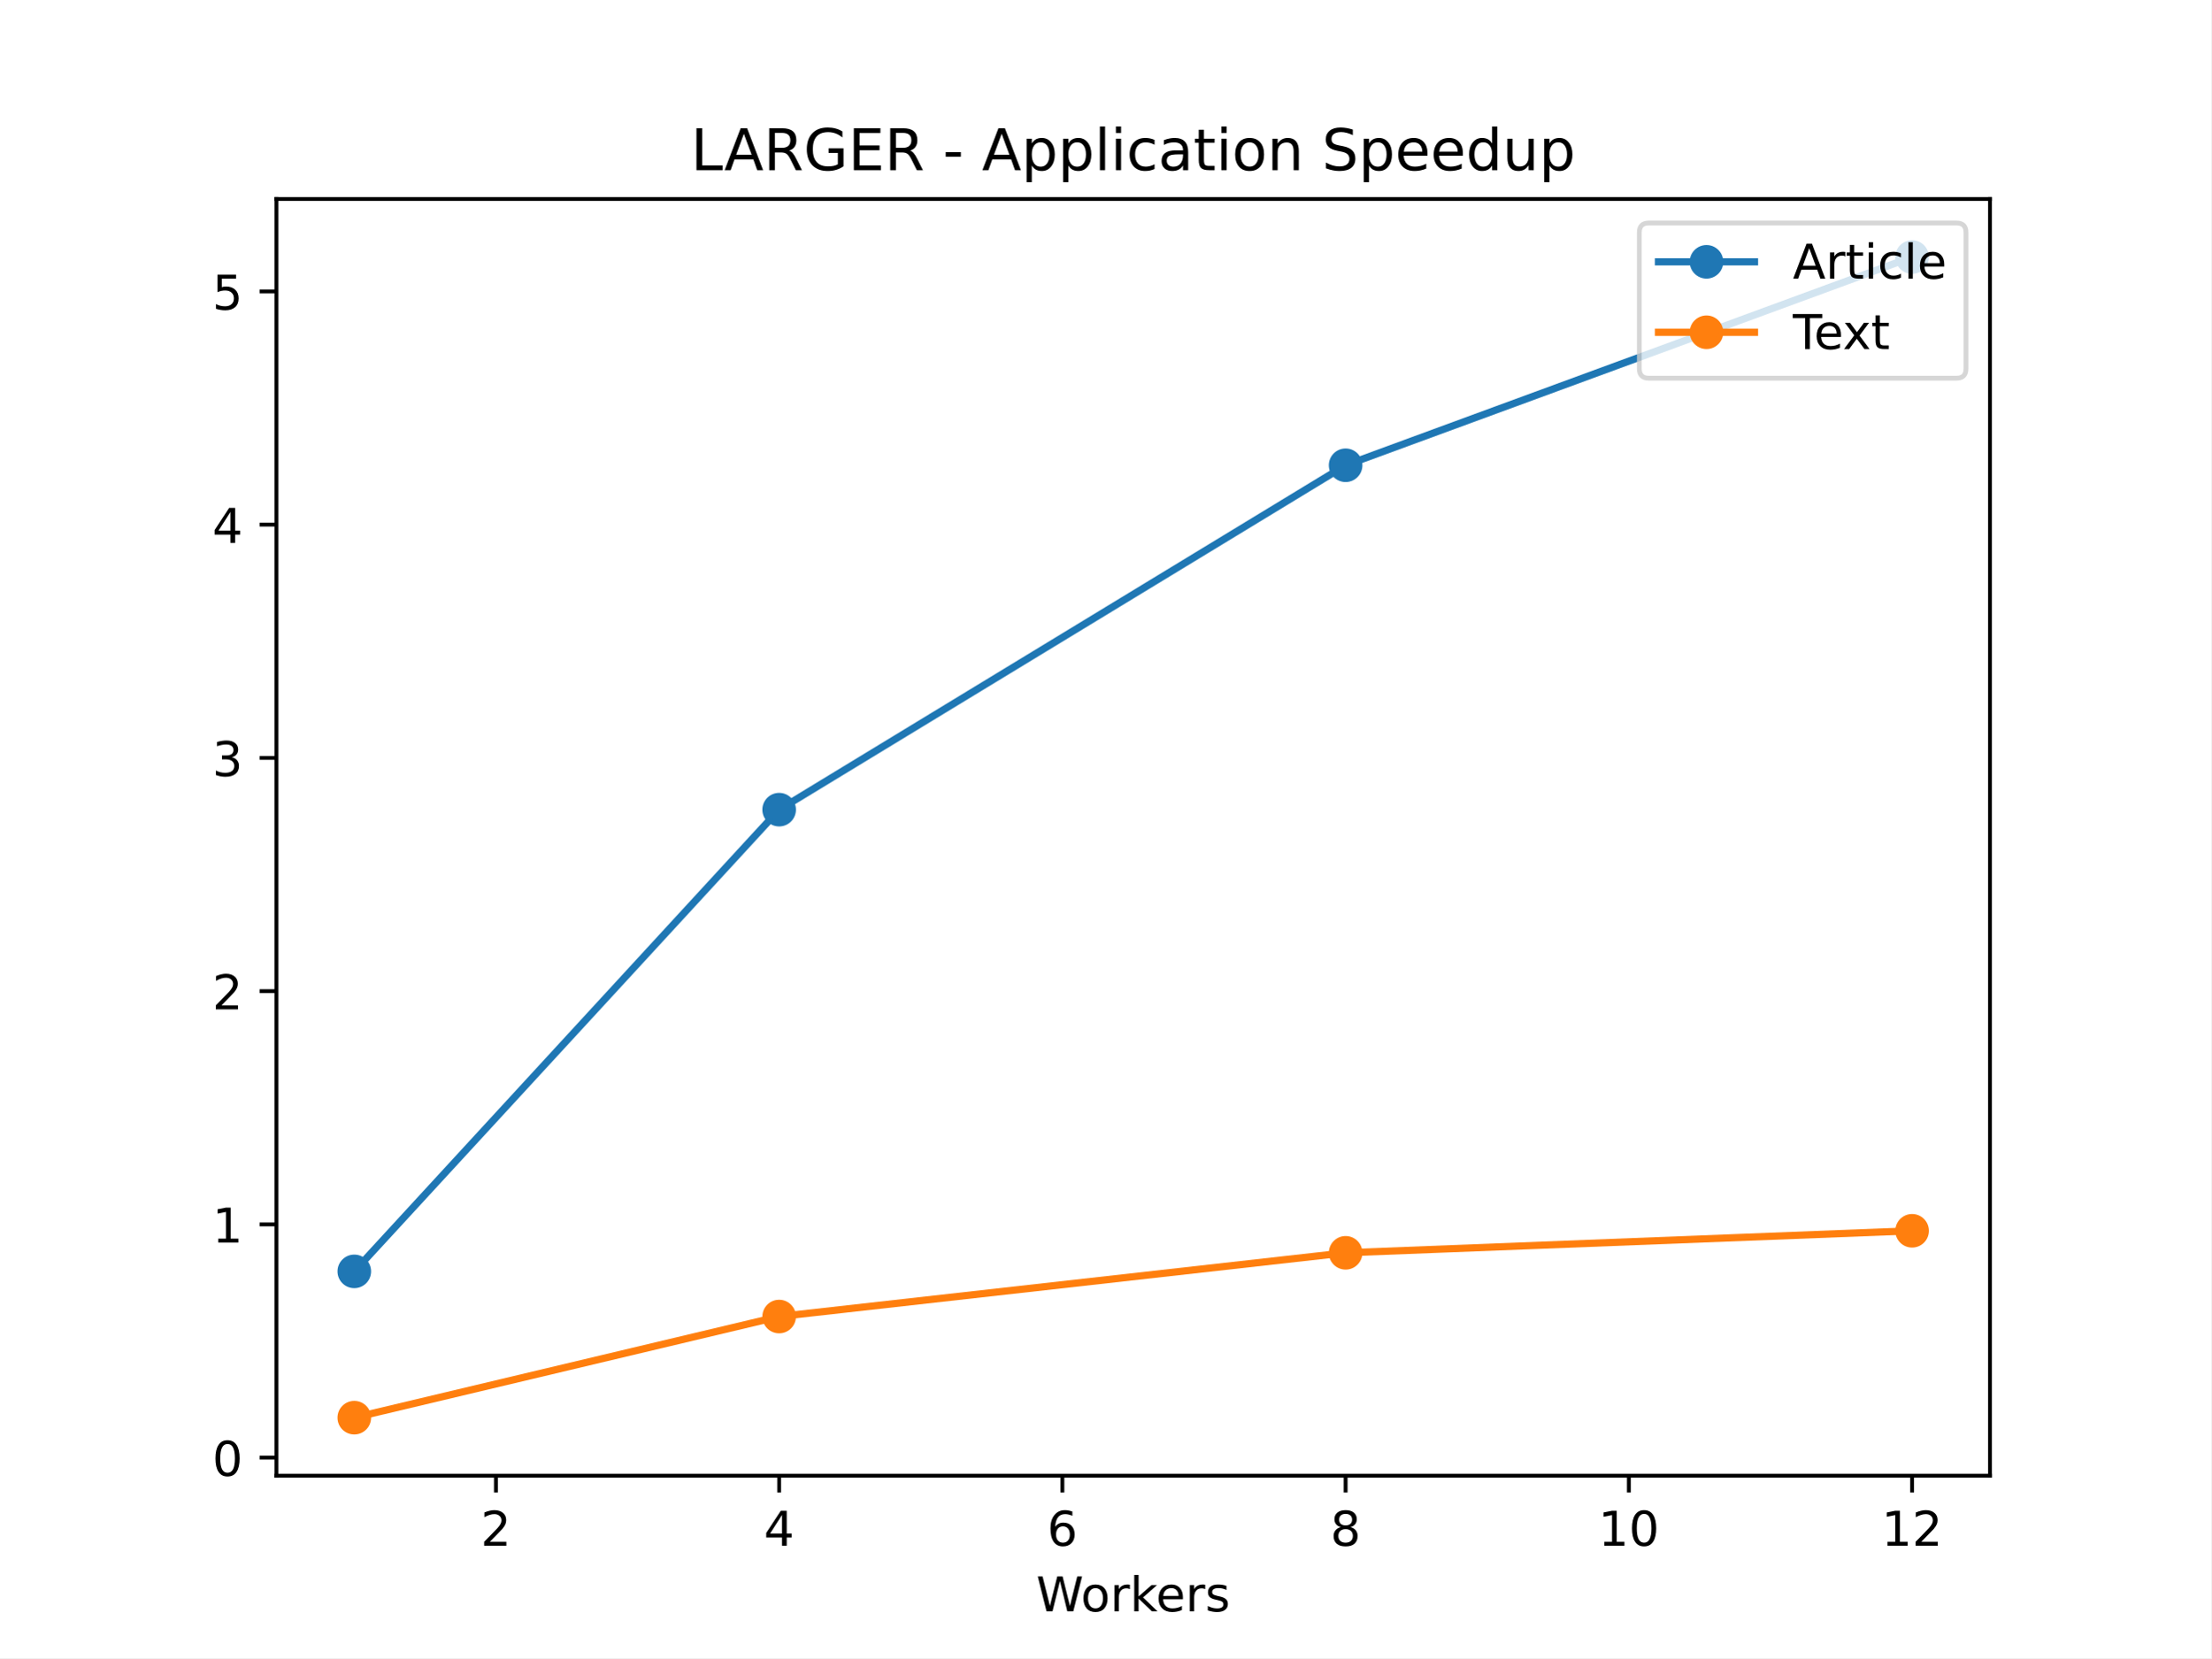
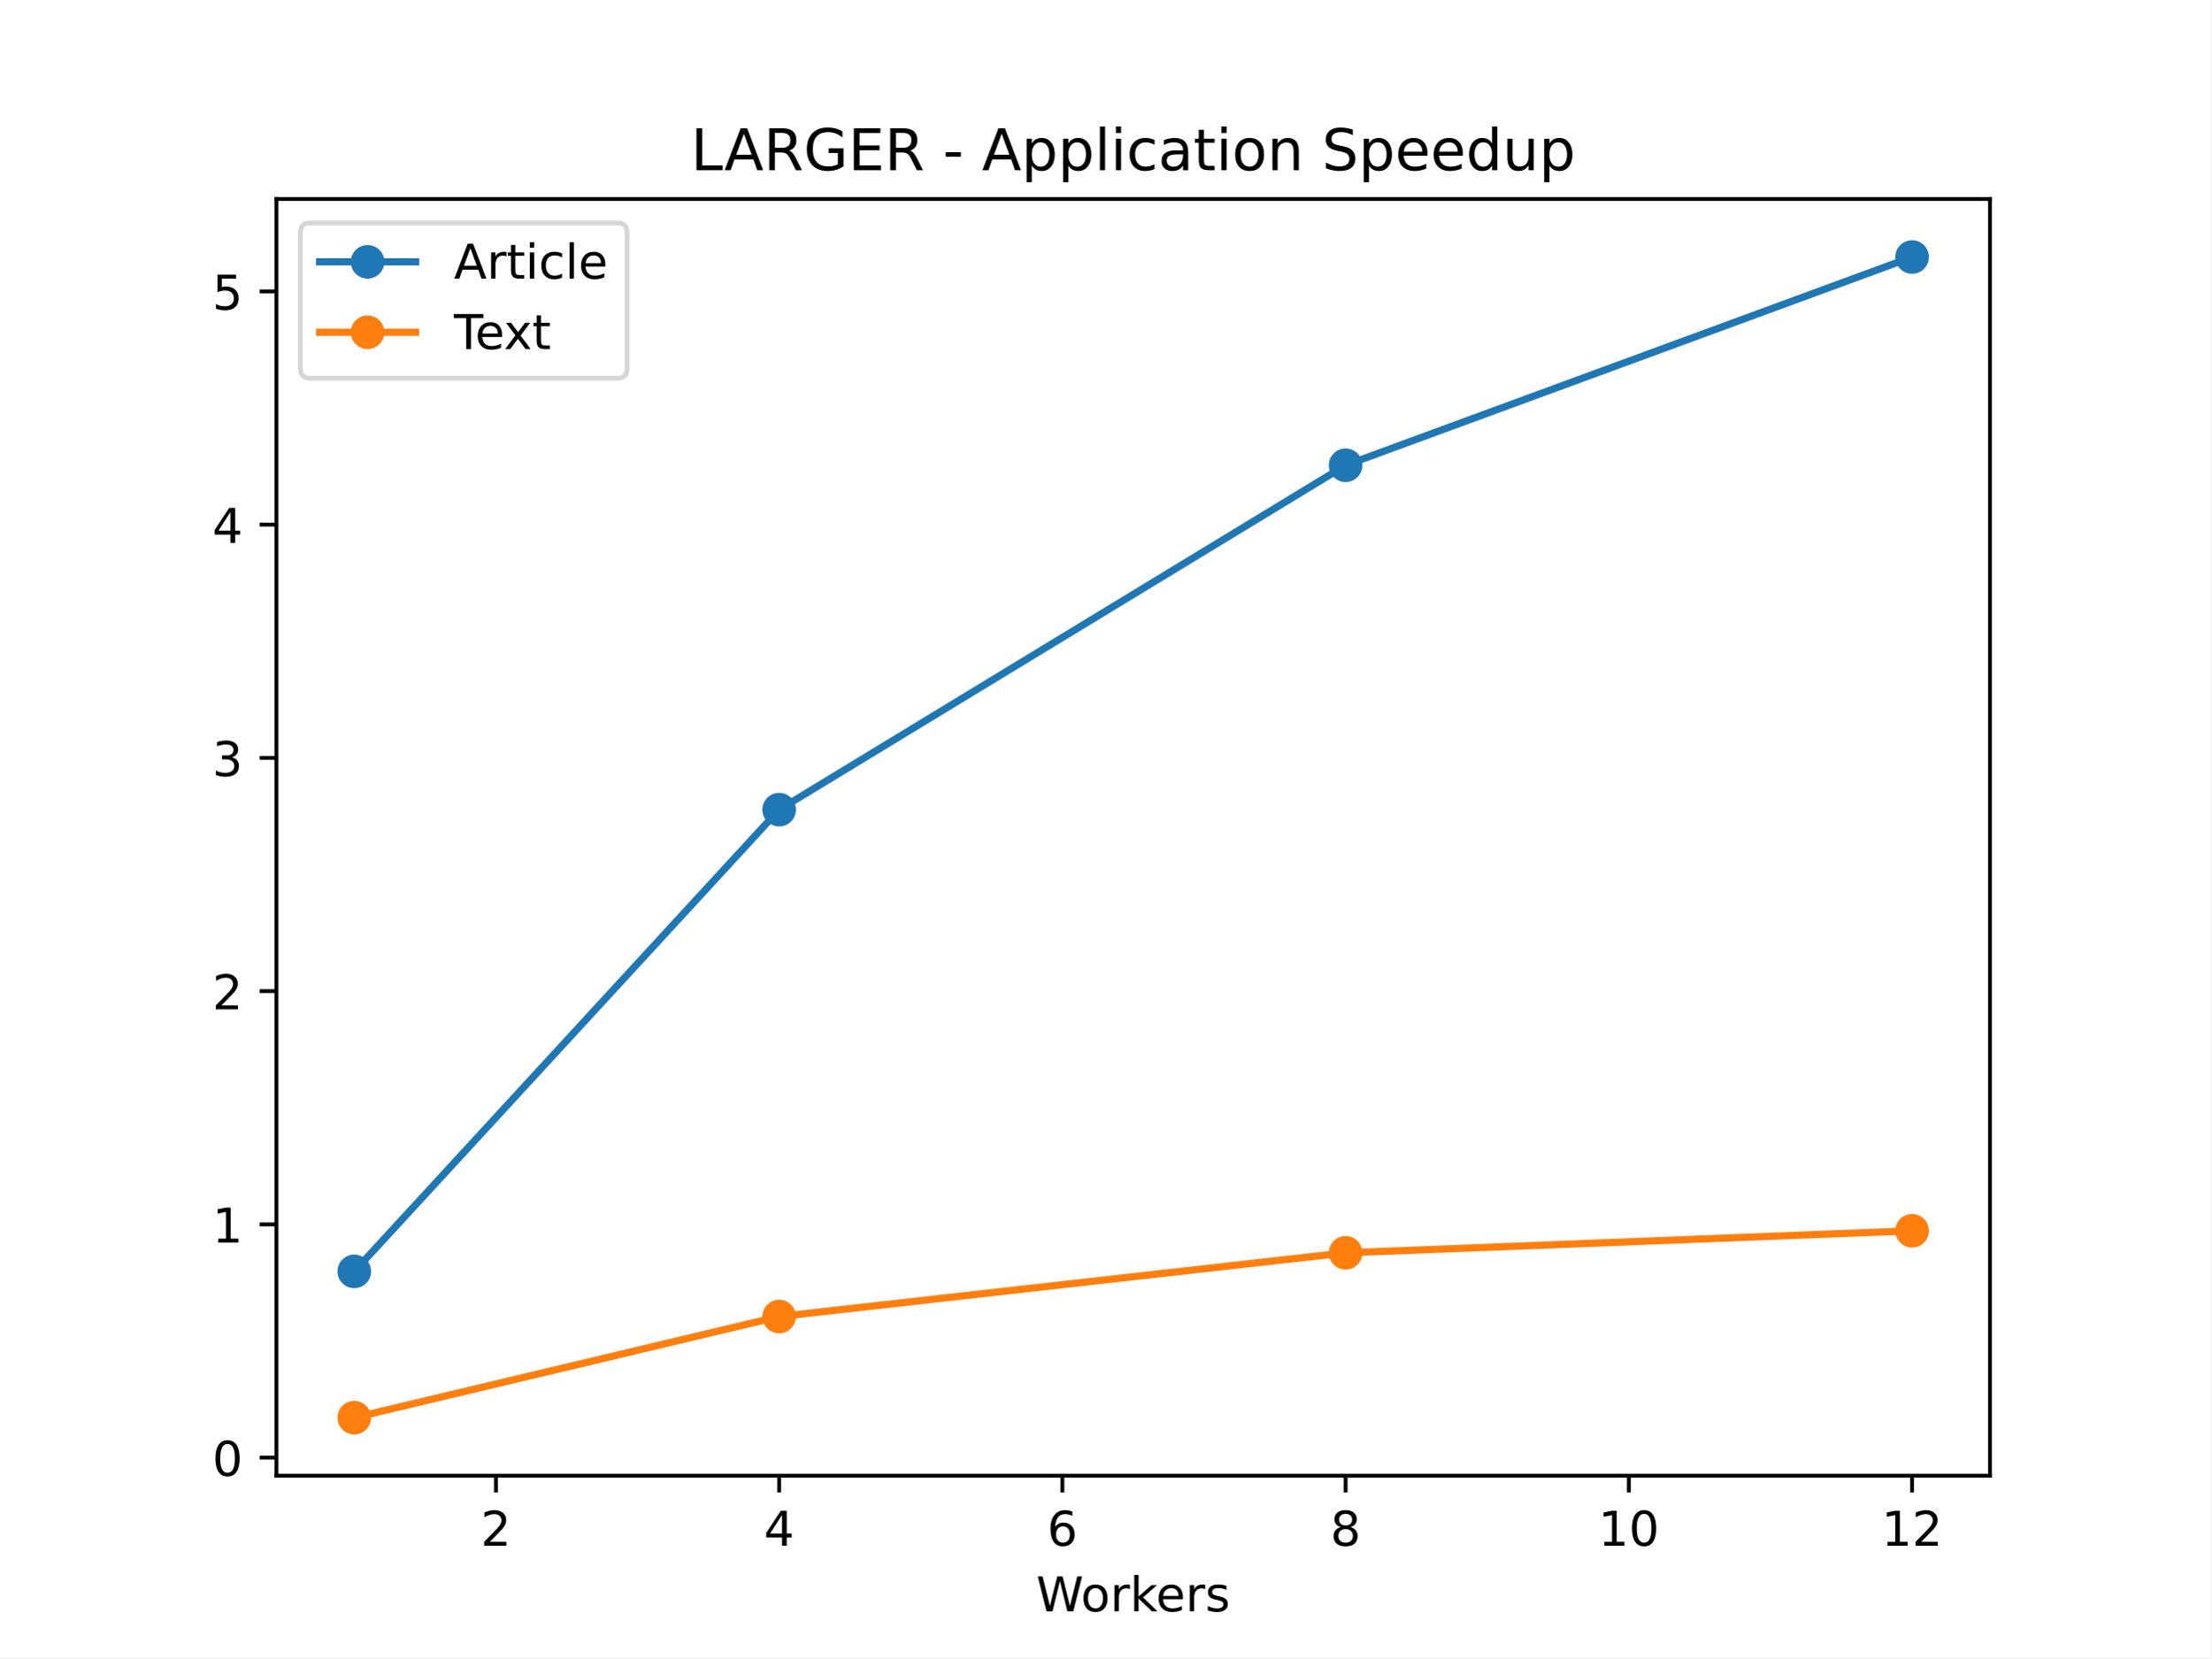
<svg xmlns="http://www.w3.org/2000/svg" xmlns:xlink="http://www.w3.org/1999/xlink" width="460.8pt" height="345.6pt" viewBox="0 0 460.8 345.6" version="1.1">
  <defs>
    <style type="text/css">*{stroke-linejoin: round; stroke-linecap: butt}</style>
  </defs>
  <g id="figure_1">
    <g id="patch_1">
      <path d="M 0 345.6  L 460.8 345.6  L 460.8 0  L 0 0  z " style="fill: #ffffff" />
    </g>
    <g id="axes_1">
      <g id="patch_2">
        <path d="M 57.6 307.584  L 414.72 307.584  L 414.72 41.472  L 57.6 41.472  z " style="fill: #ffffff" />
      </g>
      <g id="matplotlib.axis_1">
        <g id="xtick_1">
          <g id="line2d_1">
            <defs>
-               <path id="m5029c97528" d="M 0 0  L 0 3.5  " style="stroke: #000000; stroke-width: 0.8" />
+               <path id="m1b77d34076" d="M 0 0  L 0 3.5  " style="stroke: #000000; stroke-width: 0.8" />
            </defs>
            <g>
-               <use xlink:href="#m5029c97528" x="103.347" y="307.584" style="stroke: #000000; stroke-width: 0.8" />
+               <use xlink:href="#m1b77d34076" x="103.347" y="307.584" style="stroke: #000000; stroke-width: 0.8" />
            </g>
          </g>
          <g id="text_1">
            <g transform="translate(100.1655 322.1824) scale(0.1 -0.1)">
              <defs>
                <path id="DejaVuSans-32" d="M 1228 531  L 3431 531  L 3431 0  L 469 0  L 469 531  Q 828 903 1448 1529  Q 2069 2156 2228 2338  Q 2531 2678 2651 2914  Q 2772 3150 2772 3378  Q 2772 3750 2511 3984  Q 2250 4219 1831 4219  Q 1534 4219 1204 4116  Q 875 4013 500 3803  L 500 4441  Q 881 4594 1212 4672  Q 1544 4750 1819 4750  Q 2544 4750 2975 4387  Q 3406 4025 3406 3419  Q 3406 3131 3298 2873  Q 3191 2616 2906 2266  Q 2828 2175 2409 1742  Q 1991 1309 1228 531  z " transform="scale(0.015625)" />
              </defs>
              <use xlink:href="#DejaVuSans-32" />
            </g>
          </g>
        </g>
        <g id="xtick_2">
          <g id="line2d_2">
            <g>
-               <use xlink:href="#m5029c97528" x="162.375" y="307.584" style="stroke: #000000; stroke-width: 0.8" />
+               <use xlink:href="#m1b77d34076" x="162.375" y="307.584" style="stroke: #000000; stroke-width: 0.8" />
            </g>
          </g>
          <g id="text_2">
            <g transform="translate(159.1936 322.1824) scale(0.1 -0.1)">
              <defs>
                <path id="DejaVuSans-34" d="M 2419 4116  L 825 1625  L 2419 1625  L 2419 4116  z M 2253 4666  L 3047 4666  L 3047 1625  L 3713 1625  L 3713 1100  L 3047 1100  L 3047 0  L 2419 0  L 2419 1100  L 313 1100  L 313 1709  L 2253 4666  z " transform="scale(0.015625)" />
              </defs>
              <use xlink:href="#DejaVuSans-34" />
            </g>
          </g>
        </g>
        <g id="xtick_3">
          <g id="line2d_3">
            <g>
-               <use xlink:href="#m5029c97528" x="221.403" y="307.584" style="stroke: #000000; stroke-width: 0.8" />
+               <use xlink:href="#m1b77d34076" x="221.403" y="307.584" style="stroke: #000000; stroke-width: 0.8" />
            </g>
          </g>
          <g id="text_3">
            <g transform="translate(218.2217 322.1824) scale(0.1 -0.1)">
              <defs>
                <path id="DejaVuSans-36" d="M 2113 2584  Q 1688 2584 1439 2293  Q 1191 2003 1191 1497  Q 1191 994 1439 701  Q 1688 409 2113 409  Q 2538 409 2786 701  Q 3034 994 3034 1497  Q 3034 2003 2786 2293  Q 2538 2584 2113 2584  z M 3366 4563  L 3366 3988  Q 3128 4100 2886 4159  Q 2644 4219 2406 4219  Q 1781 4219 1451 3797  Q 1122 3375 1075 2522  Q 1259 2794 1537 2939  Q 1816 3084 2150 3084  Q 2853 3084 3261 2657  Q 3669 2231 3669 1497  Q 3669 778 3244 343  Q 2819 -91 2113 -91  Q 1303 -91 875 529  Q 447 1150 447 2328  Q 447 3434 972 4092  Q 1497 4750 2381 4750  Q 2619 4750 2861 4703  Q 3103 4656 3366 4563  z " transform="scale(0.015625)" />
              </defs>
              <use xlink:href="#DejaVuSans-36" />
            </g>
          </g>
        </g>
        <g id="xtick_4">
          <g id="line2d_4">
            <g>
-               <use xlink:href="#m5029c97528" x="280.431" y="307.584" style="stroke: #000000; stroke-width: 0.8" />
+               <use xlink:href="#m1b77d34076" x="280.431" y="307.584" style="stroke: #000000; stroke-width: 0.8" />
            </g>
          </g>
          <g id="text_4">
            <g transform="translate(277.2498 322.1824) scale(0.1 -0.1)">
              <defs>
                <path id="DejaVuSans-38" d="M 2034 2216  Q 1584 2216 1326 1975  Q 1069 1734 1069 1313  Q 1069 891 1326 650  Q 1584 409 2034 409  Q 2484 409 2743 651  Q 3003 894 3003 1313  Q 3003 1734 2745 1975  Q 2488 2216 2034 2216  z M 1403 2484  Q 997 2584 770 2862  Q 544 3141 544 3541  Q 544 4100 942 4425  Q 1341 4750 2034 4750  Q 2731 4750 3128 4425  Q 3525 4100 3525 3541  Q 3525 3141 3298 2862  Q 3072 2584 2669 2484  Q 3125 2378 3379 2068  Q 3634 1759 3634 1313  Q 3634 634 3220 271  Q 2806 -91 2034 -91  Q 1263 -91 848 271  Q 434 634 434 1313  Q 434 1759 690 2068  Q 947 2378 1403 2484  z M 1172 3481  Q 1172 3119 1398 2916  Q 1625 2713 2034 2713  Q 2441 2713 2670 2916  Q 2900 3119 2900 3481  Q 2900 3844 2670 4047  Q 2441 4250 2034 4250  Q 1625 4250 1398 4047  Q 1172 3844 1172 3481  z " transform="scale(0.015625)" />
              </defs>
              <use xlink:href="#DejaVuSans-38" />
            </g>
          </g>
        </g>
        <g id="xtick_5">
          <g id="line2d_5">
            <g>
-               <use xlink:href="#m5029c97528" x="339.459" y="307.584" style="stroke: #000000; stroke-width: 0.8" />
+               <use xlink:href="#m1b77d34076" x="339.459" y="307.584" style="stroke: #000000; stroke-width: 0.8" />
            </g>
          </g>
          <g id="text_5">
            <g transform="translate(333.0967 322.1824) scale(0.1 -0.1)">
              <defs>
                <path id="DejaVuSans-31" d="M 794 531  L 1825 531  L 1825 4091  L 703 3866  L 703 4441  L 1819 4666  L 2450 4666  L 2450 531  L 3481 531  L 3481 0  L 794 0  L 794 531  z " transform="scale(0.015625)" />
                <path id="DejaVuSans-30" d="M 2034 4250  Q 1547 4250 1301 3770  Q 1056 3291 1056 2328  Q 1056 1369 1301 889  Q 1547 409 2034 409  Q 2525 409 2770 889  Q 3016 1369 3016 2328  Q 3016 3291 2770 3770  Q 2525 4250 2034 4250  z M 2034 4750  Q 2819 4750 3233 4129  Q 3647 3509 3647 2328  Q 3647 1150 3233 529  Q 2819 -91 2034 -91  Q 1250 -91 836 529  Q 422 1150 422 2328  Q 422 3509 836 4129  Q 1250 4750 2034 4750  z " transform="scale(0.015625)" />
              </defs>
              <use xlink:href="#DejaVuSans-31" />
              <use xlink:href="#DejaVuSans-30" x="63.623" />
            </g>
          </g>
        </g>
        <g id="xtick_6">
          <g id="line2d_6">
            <g>
-               <use xlink:href="#m5029c97528" x="398.487" y="307.584" style="stroke: #000000; stroke-width: 0.8" />
+               <use xlink:href="#m1b77d34076" x="398.487" y="307.584" style="stroke: #000000; stroke-width: 0.8" />
            </g>
          </g>
          <g id="text_6">
            <g transform="translate(392.1248 322.1824) scale(0.1 -0.1)">
              <use xlink:href="#DejaVuSans-31" />
              <use xlink:href="#DejaVuSans-32" x="63.623" />
            </g>
          </g>
        </g>
        <g id="text_7">
          <g transform="translate(215.9444 335.8606) scale(0.1 -0.1)">
            <defs>
              <path id="DejaVuSans-57" d="M 213 4666  L 850 4666  L 1831 722  L 2809 4666  L 3519 4666  L 4500 722  L 5478 4666  L 6119 4666  L 4947 0  L 4153 0  L 3169 4050  L 2175 0  L 1381 0  L 213 4666  z " transform="scale(0.015625)" />
              <path id="DejaVuSans-6f" d="M 1959 3097  Q 1497 3097 1228 2736  Q 959 2375 959 1747  Q 959 1119 1226 758  Q 1494 397 1959 397  Q 2419 397 2687 759  Q 2956 1122 2956 1747  Q 2956 2369 2687 2733  Q 2419 3097 1959 3097  z M 1959 3584  Q 2709 3584 3137 3096  Q 3566 2609 3566 1747  Q 3566 888 3137 398  Q 2709 -91 1959 -91  Q 1206 -91 779 398  Q 353 888 353 1747  Q 353 2609 779 3096  Q 1206 3584 1959 3584  z " transform="scale(0.015625)" />
              <path id="DejaVuSans-72" d="M 2631 2963  Q 2534 3019 2420 3045  Q 2306 3072 2169 3072  Q 1681 3072 1420 2755  Q 1159 2438 1159 1844  L 1159 0  L 581 0  L 581 3500  L 1159 3500  L 1159 2956  Q 1341 3275 1631 3429  Q 1922 3584 2338 3584  Q 2397 3584 2469 3576  Q 2541 3569 2628 3553  L 2631 2963  z " transform="scale(0.015625)" />
              <path id="DejaVuSans-6b" d="M 581 4863  L 1159 4863  L 1159 1991  L 2875 3500  L 3609 3500  L 1753 1863  L 3688 0  L 2938 0  L 1159 1709  L 1159 0  L 581 0  L 581 4863  z " transform="scale(0.015625)" />
              <path id="DejaVuSans-65" d="M 3597 1894  L 3597 1613  L 953 1613  Q 991 1019 1311 708  Q 1631 397 2203 397  Q 2534 397 2845 478  Q 3156 559 3463 722  L 3463 178  Q 3153 47 2828 -22  Q 2503 -91 2169 -91  Q 1331 -91 842 396  Q 353 884 353 1716  Q 353 2575 817 3079  Q 1281 3584 2069 3584  Q 2775 3584 3186 3129  Q 3597 2675 3597 1894  z M 3022 2063  Q 3016 2534 2758 2815  Q 2500 3097 2075 3097  Q 1594 3097 1305 2825  Q 1016 2553 972 2059  L 3022 2063  z " transform="scale(0.015625)" />
              <path id="DejaVuSans-73" d="M 2834 3397  L 2834 2853  Q 2591 2978 2328 3040  Q 2066 3103 1784 3103  Q 1356 3103 1142 2972  Q 928 2841 928 2578  Q 928 2378 1081 2264  Q 1234 2150 1697 2047  L 1894 2003  Q 2506 1872 2764 1633  Q 3022 1394 3022 966  Q 3022 478 2636 193  Q 2250 -91 1575 -91  Q 1294 -91 989 -36  Q 684 19 347 128  L 347 722  Q 666 556 975 473  Q 1284 391 1588 391  Q 1994 391 2212 530  Q 2431 669 2431 922  Q 2431 1156 2273 1281  Q 2116 1406 1581 1522  L 1381 1569  Q 847 1681 609 1914  Q 372 2147 372 2553  Q 372 3047 722 3315  Q 1072 3584 1716 3584  Q 2034 3584 2315 3537  Q 2597 3491 2834 3397  z " transform="scale(0.015625)" />
            </defs>
            <use xlink:href="#DejaVuSans-57" />
            <use xlink:href="#DejaVuSans-6f" x="93.002" />
            <use xlink:href="#DejaVuSans-72" x="154.184" />
            <use xlink:href="#DejaVuSans-6b" x="195.297" />
            <use xlink:href="#DejaVuSans-65" x="249.582" />
            <use xlink:href="#DejaVuSans-72" x="311.105" />
            <use xlink:href="#DejaVuSans-73" x="352.219" />
          </g>
        </g>
      </g>
      <g id="matplotlib.axis_2">
        <g id="ytick_1">
          <g id="line2d_7">
            <defs>
-               <path id="md81a1350cb" d="M 0 0  L -3.5 0  " style="stroke: #000000; stroke-width: 0.8" />
+               <path id="mb2981b0f08" d="M 0 0  L -3.5 0  " style="stroke: #000000; stroke-width: 0.8" />
            </defs>
            <g>
-               <use xlink:href="#md81a1350cb" x="57.6" y="303.816" style="stroke: #000000; stroke-width: 0.8" />
+               <use xlink:href="#mb2981b0f08" x="57.6" y="303.816" style="stroke: #000000; stroke-width: 0.8" />
            </g>
          </g>
          <g id="text_8">
            <g transform="translate(44.2375 307.6153) scale(0.1 -0.1)">
              <use xlink:href="#DejaVuSans-30" />
            </g>
          </g>
        </g>
        <g id="ytick_2">
          <g id="line2d_8">
            <g>
-               <use xlink:href="#md81a1350cb" x="57.6" y="255.199" style="stroke: #000000; stroke-width: 0.8" />
+               <use xlink:href="#mb2981b0f08" x="57.6" y="255.199" style="stroke: #000000; stroke-width: 0.8" />
            </g>
          </g>
          <g id="text_9">
            <g transform="translate(44.2375 258.9978) scale(0.1 -0.1)">
              <use xlink:href="#DejaVuSans-31" />
            </g>
          </g>
        </g>
        <g id="ytick_3">
          <g id="line2d_9">
            <g>
-               <use xlink:href="#md81a1350cb" x="57.6" y="206.581" style="stroke: #000000; stroke-width: 0.8" />
+               <use xlink:href="#mb2981b0f08" x="57.6" y="206.581" style="stroke: #000000; stroke-width: 0.8" />
            </g>
          </g>
          <g id="text_10">
            <g transform="translate(44.2375 210.3804) scale(0.1 -0.1)">
              <use xlink:href="#DejaVuSans-32" />
            </g>
          </g>
        </g>
        <g id="ytick_4">
          <g id="line2d_10">
            <g>
-               <use xlink:href="#md81a1350cb" x="57.6" y="157.964" style="stroke: #000000; stroke-width: 0.8" />
+               <use xlink:href="#mb2981b0f08" x="57.6" y="157.964" style="stroke: #000000; stroke-width: 0.8" />
            </g>
          </g>
          <g id="text_11">
            <g transform="translate(44.2375 161.7629) scale(0.1 -0.1)">
              <defs>
                <path id="DejaVuSans-33" d="M 2597 2516  Q 3050 2419 3304 2112  Q 3559 1806 3559 1356  Q 3559 666 3084 287  Q 2609 -91 1734 -91  Q 1441 -91 1130 -33  Q 819 25 488 141  L 488 750  Q 750 597 1062 519  Q 1375 441 1716 441  Q 2309 441 2620 675  Q 2931 909 2931 1356  Q 2931 1769 2642 2001  Q 2353 2234 1838 2234  L 1294 2234  L 1294 2753  L 1863 2753  Q 2328 2753 2575 2939  Q 2822 3125 2822 3475  Q 2822 3834 2567 4026  Q 2313 4219 1838 4219  Q 1578 4219 1281 4162  Q 984 4106 628 3988  L 628 4550  Q 988 4650 1302 4700  Q 1616 4750 1894 4750  Q 2613 4750 3031 4423  Q 3450 4097 3450 3541  Q 3450 3153 3228 2886  Q 3006 2619 2597 2516  z " transform="scale(0.015625)" />
              </defs>
              <use xlink:href="#DejaVuSans-33" />
            </g>
          </g>
        </g>
        <g id="ytick_5">
          <g id="line2d_11">
            <g>
-               <use xlink:href="#md81a1350cb" x="57.6" y="109.346" style="stroke: #000000; stroke-width: 0.8" />
+               <use xlink:href="#mb2981b0f08" x="57.6" y="109.346" style="stroke: #000000; stroke-width: 0.8" />
            </g>
          </g>
          <g id="text_12">
            <g transform="translate(44.2375 113.1455) scale(0.1 -0.1)">
              <use xlink:href="#DejaVuSans-34" />
            </g>
          </g>
        </g>
        <g id="ytick_6">
          <g id="line2d_12">
            <g>
-               <use xlink:href="#md81a1350cb" x="57.6" y="60.729" style="stroke: #000000; stroke-width: 0.8" />
+               <use xlink:href="#mb2981b0f08" x="57.6" y="60.729" style="stroke: #000000; stroke-width: 0.8" />
            </g>
          </g>
          <g id="text_13">
            <g transform="translate(44.2375 64.52804) scale(0.1 -0.1)">
              <defs>
                <path id="DejaVuSans-35" d="M 691 4666  L 3169 4666  L 3169 4134  L 1269 4134  L 1269 2991  Q 1406 3038 1543 3061  Q 1681 3084 1819 3084  Q 2600 3084 3056 2656  Q 3513 2228 3513 1497  Q 3513 744 3044 326  Q 2575 -91 1722 -91  Q 1428 -91 1123 -41  Q 819 9 494 109  L 494 744  Q 775 591 1075 516  Q 1375 441 1709 441  Q 2250 441 2565 725  Q 2881 1009 2881 1497  Q 2881 1984 2565 2268  Q 2250 2553 1709 2553  Q 1456 2553 1204 2497  Q 953 2441 691 2322  L 691 4666  z " transform="scale(0.015625)" />
              </defs>
              <use xlink:href="#DejaVuSans-35" />
            </g>
          </g>
        </g>
      </g>
      <g id="line2d_13">
-         <path d="M 73.833 264.995  L 162.375 168.757  L 280.431 96.972  L 398.487 53.568  " clip-path="url(#p02d2e1f793)" style="fill: none; stroke: #1f77b4; stroke-width: 1.5; stroke-linecap: square" />
+         <path d="M 73.833 264.995  L 162.375 168.757  L 280.431 96.972  L 398.487 53.568  " clip-path="url(#pea4769f310)" style="fill: none; stroke: #1f77b4; stroke-width: 1.5; stroke-linecap: square" />
        <defs>
-           <path id="m37f5975433" d="M 0 3  C 0.796 3 1.559 2.684 2.121 2.121  C 2.684 1.559 3 0.796 3 0  C 3 -0.796 2.684 -1.559 2.121 -2.121  C 1.559 -2.684 0.796 -3 0 -3  C -0.796 -3 -1.559 -2.684 -2.121 -2.121  C -2.684 -1.559 -3 -0.796 -3 0  C -3 0.796 -2.684 1.559 -2.121 2.121  C -1.559 2.684 -0.796 3 0 3  z " style="stroke: #1f77b4" />
+           <path id="m61359fbaf8" d="M 0 3  C 0.796 3 1.559 2.684 2.121 2.121  C 2.684 1.559 3 0.796 3 0  C 3 -0.796 2.684 -1.559 2.121 -2.121  C 1.559 -2.684 0.796 -3 0 -3  C -0.796 -3 -1.559 -2.684 -2.121 -2.121  C -2.684 -1.559 -3 -0.796 -3 0  C -3 0.796 -2.684 1.559 -2.121 2.121  C -1.559 2.684 -0.796 3 0 3  z " style="stroke: #1f77b4" />
        </defs>
-         <g clip-path="url(#p02d2e1f793)">
-           <use xlink:href="#m37f5975433" x="73.833" y="264.995" style="fill: #1f77b4; stroke: #1f77b4" />
-           <use xlink:href="#m37f5975433" x="162.375" y="168.757" style="fill: #1f77b4; stroke: #1f77b4" />
-           <use xlink:href="#m37f5975433" x="280.431" y="96.972" style="fill: #1f77b4; stroke: #1f77b4" />
-           <use xlink:href="#m37f5975433" x="398.487" y="53.568" style="fill: #1f77b4; stroke: #1f77b4" />
+         <g clip-path="url(#pea4769f310)">
+           <use xlink:href="#m61359fbaf8" x="73.833" y="264.995" style="fill: #1f77b4; stroke: #1f77b4" />
+           <use xlink:href="#m61359fbaf8" x="162.375" y="168.757" style="fill: #1f77b4; stroke: #1f77b4" />
+           <use xlink:href="#m61359fbaf8" x="280.431" y="96.972" style="fill: #1f77b4; stroke: #1f77b4" />
+           <use xlink:href="#m61359fbaf8" x="398.487" y="53.568" style="fill: #1f77b4; stroke: #1f77b4" />
        </g>
      </g>
      <g id="line2d_14">
-         <path d="M 73.833 295.488  L 162.375 274.409  L 280.431 261.124  L 398.487 256.535  " clip-path="url(#p02d2e1f793)" style="fill: none; stroke: #ff7f0e; stroke-width: 1.5; stroke-linecap: square" />
+         <path d="M 73.833 295.488  L 162.375 274.409  L 280.431 261.124  L 398.487 256.535  " clip-path="url(#pea4769f310)" style="fill: none; stroke: #ff7f0e; stroke-width: 1.5; stroke-linecap: square" />
        <defs>
-           <path id="m746a3471ad" d="M 0 3  C 0.796 3 1.559 2.684 2.121 2.121  C 2.684 1.559 3 0.796 3 0  C 3 -0.796 2.684 -1.559 2.121 -2.121  C 1.559 -2.684 0.796 -3 0 -3  C -0.796 -3 -1.559 -2.684 -2.121 -2.121  C -2.684 -1.559 -3 -0.796 -3 0  C -3 0.796 -2.684 1.559 -2.121 2.121  C -1.559 2.684 -0.796 3 0 3  z " style="stroke: #ff7f0e" />
+           <path id="mab8439c4cd" d="M 0 3  C 0.796 3 1.559 2.684 2.121 2.121  C 2.684 1.559 3 0.796 3 0  C 3 -0.796 2.684 -1.559 2.121 -2.121  C 1.559 -2.684 0.796 -3 0 -3  C -0.796 -3 -1.559 -2.684 -2.121 -2.121  C -2.684 -1.559 -3 -0.796 -3 0  C -3 0.796 -2.684 1.559 -2.121 2.121  C -1.559 2.684 -0.796 3 0 3  z " style="stroke: #ff7f0e" />
        </defs>
-         <g clip-path="url(#p02d2e1f793)">
-           <use xlink:href="#m746a3471ad" x="73.833" y="295.488" style="fill: #ff7f0e; stroke: #ff7f0e" />
-           <use xlink:href="#m746a3471ad" x="162.375" y="274.409" style="fill: #ff7f0e; stroke: #ff7f0e" />
-           <use xlink:href="#m746a3471ad" x="280.431" y="261.124" style="fill: #ff7f0e; stroke: #ff7f0e" />
-           <use xlink:href="#m746a3471ad" x="398.487" y="256.535" style="fill: #ff7f0e; stroke: #ff7f0e" />
+         <g clip-path="url(#pea4769f310)">
+           <use xlink:href="#mab8439c4cd" x="73.833" y="295.488" style="fill: #ff7f0e; stroke: #ff7f0e" />
+           <use xlink:href="#mab8439c4cd" x="162.375" y="274.409" style="fill: #ff7f0e; stroke: #ff7f0e" />
+           <use xlink:href="#mab8439c4cd" x="280.431" y="261.124" style="fill: #ff7f0e; stroke: #ff7f0e" />
+           <use xlink:href="#mab8439c4cd" x="398.487" y="256.535" style="fill: #ff7f0e; stroke: #ff7f0e" />
        </g>
      </g>
      <g id="patch_3">
        <path d="M 57.6 307.584  L 57.6 41.472  " style="fill: none; stroke: #000000; stroke-width: 0.8; stroke-linejoin: miter; stroke-linecap: square" />
      </g>
      <g id="patch_4">
        <path d="M 414.72 307.584  L 414.72 41.472  " style="fill: none; stroke: #000000; stroke-width: 0.8; stroke-linejoin: miter; stroke-linecap: square" />
      </g>
      <g id="patch_5">
        <path d="M 57.6 307.584  L 414.72 307.584  " style="fill: none; stroke: #000000; stroke-width: 0.8; stroke-linejoin: miter; stroke-linecap: square" />
      </g>
      <g id="patch_6">
        <path d="M 57.6 41.472  L 414.72 41.472  " style="fill: none; stroke: #000000; stroke-width: 0.8; stroke-linejoin: miter; stroke-linecap: square" />
      </g>
      <g id="text_14">
        <g transform="translate(143.9663 35.472) scale(0.12 -0.12)">
          <defs>
            <path id="DejaVuSans-4c" d="M 628 4666  L 1259 4666  L 1259 531  L 3531 531  L 3531 0  L 628 0  L 628 4666  z " transform="scale(0.015625)" />
            <path id="DejaVuSans-41" d="M 2188 4044  L 1331 1722  L 3047 1722  L 2188 4044  z M 1831 4666  L 2547 4666  L 4325 0  L 3669 0  L 3244 1197  L 1141 1197  L 716 0  L 50 0  L 1831 4666  z " transform="scale(0.015625)" />
            <path id="DejaVuSans-52" d="M 2841 2188  Q 3044 2119 3236 1894  Q 3428 1669 3622 1275  L 4263 0  L 3584 0  L 2988 1197  Q 2756 1666 2539 1819  Q 2322 1972 1947 1972  L 1259 1972  L 1259 0  L 628 0  L 628 4666  L 2053 4666  Q 2853 4666 3247 4331  Q 3641 3997 3641 3322  Q 3641 2881 3436 2590  Q 3231 2300 2841 2188  z M 1259 4147  L 1259 2491  L 2053 2491  Q 2509 2491 2742 2702  Q 2975 2913 2975 3322  Q 2975 3731 2742 3939  Q 2509 4147 2053 4147  L 1259 4147  z " transform="scale(0.015625)" />
            <path id="DejaVuSans-47" d="M 3809 666  L 3809 1919  L 2778 1919  L 2778 2438  L 4434 2438  L 4434 434  Q 4069 175 3628 42  Q 3188 -91 2688 -91  Q 1594 -91 976 548  Q 359 1188 359 2328  Q 359 3472 976 4111  Q 1594 4750 2688 4750  Q 3144 4750 3555 4637  Q 3966 4525 4313 4306  L 4313 3634  Q 3963 3931 3569 4081  Q 3175 4231 2741 4231  Q 1884 4231 1454 3753  Q 1025 3275 1025 2328  Q 1025 1384 1454 906  Q 1884 428 2741 428  Q 3075 428 3337 486  Q 3600 544 3809 666  z " transform="scale(0.015625)" />
            <path id="DejaVuSans-45" d="M 628 4666  L 3578 4666  L 3578 4134  L 1259 4134  L 1259 2753  L 3481 2753  L 3481 2222  L 1259 2222  L 1259 531  L 3634 531  L 3634 0  L 628 0  L 628 4666  z " transform="scale(0.015625)" />
            <path id="DejaVuSans-20" transform="scale(0.015625)" />
            <path id="DejaVuSans-2d" d="M 313 2009  L 1997 2009  L 1997 1497  L 313 1497  L 313 2009  z " transform="scale(0.015625)" />
            <path id="DejaVuSans-70" d="M 1159 525  L 1159 -1331  L 581 -1331  L 581 3500  L 1159 3500  L 1159 2969  Q 1341 3281 1617 3432  Q 1894 3584 2278 3584  Q 2916 3584 3314 3078  Q 3713 2572 3713 1747  Q 3713 922 3314 415  Q 2916 -91 2278 -91  Q 1894 -91 1617 61  Q 1341 213 1159 525  z M 3116 1747  Q 3116 2381 2855 2742  Q 2594 3103 2138 3103  Q 1681 3103 1420 2742  Q 1159 2381 1159 1747  Q 1159 1113 1420 752  Q 1681 391 2138 391  Q 2594 391 2855 752  Q 3116 1113 3116 1747  z " transform="scale(0.015625)" />
            <path id="DejaVuSans-6c" d="M 603 4863  L 1178 4863  L 1178 0  L 603 0  L 603 4863  z " transform="scale(0.015625)" />
            <path id="DejaVuSans-69" d="M 603 3500  L 1178 3500  L 1178 0  L 603 0  L 603 3500  z M 603 4863  L 1178 4863  L 1178 4134  L 603 4134  L 603 4863  z " transform="scale(0.015625)" />
            <path id="DejaVuSans-63" d="M 3122 3366  L 3122 2828  Q 2878 2963 2633 3030  Q 2388 3097 2138 3097  Q 1578 3097 1268 2742  Q 959 2388 959 1747  Q 959 1106 1268 751  Q 1578 397 2138 397  Q 2388 397 2633 464  Q 2878 531 3122 666  L 3122 134  Q 2881 22 2623 -34  Q 2366 -91 2075 -91  Q 1284 -91 818 406  Q 353 903 353 1747  Q 353 2603 823 3093  Q 1294 3584 2113 3584  Q 2378 3584 2631 3529  Q 2884 3475 3122 3366  z " transform="scale(0.015625)" />
            <path id="DejaVuSans-61" d="M 2194 1759  Q 1497 1759 1228 1600  Q 959 1441 959 1056  Q 959 750 1161 570  Q 1363 391 1709 391  Q 2188 391 2477 730  Q 2766 1069 2766 1631  L 2766 1759  L 2194 1759  z M 3341 1997  L 3341 0  L 2766 0  L 2766 531  Q 2569 213 2275 61  Q 1981 -91 1556 -91  Q 1019 -91 701 211  Q 384 513 384 1019  Q 384 1609 779 1909  Q 1175 2209 1959 2209  L 2766 2209  L 2766 2266  Q 2766 2663 2505 2880  Q 2244 3097 1772 3097  Q 1472 3097 1187 3025  Q 903 2953 641 2809  L 641 3341  Q 956 3463 1253 3523  Q 1550 3584 1831 3584  Q 2591 3584 2966 3190  Q 3341 2797 3341 1997  z " transform="scale(0.015625)" />
            <path id="DejaVuSans-74" d="M 1172 4494  L 1172 3500  L 2356 3500  L 2356 3053  L 1172 3053  L 1172 1153  Q 1172 725 1289 603  Q 1406 481 1766 481  L 2356 481  L 2356 0  L 1766 0  Q 1100 0 847 248  Q 594 497 594 1153  L 594 3053  L 172 3053  L 172 3500  L 594 3500  L 594 4494  L 1172 4494  z " transform="scale(0.015625)" />
            <path id="DejaVuSans-6e" d="M 3513 2113  L 3513 0  L 2938 0  L 2938 2094  Q 2938 2591 2744 2837  Q 2550 3084 2163 3084  Q 1697 3084 1428 2787  Q 1159 2491 1159 1978  L 1159 0  L 581 0  L 581 3500  L 1159 3500  L 1159 2956  Q 1366 3272 1645 3428  Q 1925 3584 2291 3584  Q 2894 3584 3203 3211  Q 3513 2838 3513 2113  z " transform="scale(0.015625)" />
            <path id="DejaVuSans-53" d="M 3425 4513  L 3425 3897  Q 3066 4069 2747 4153  Q 2428 4238 2131 4238  Q 1616 4238 1336 4038  Q 1056 3838 1056 3469  Q 1056 3159 1242 3001  Q 1428 2844 1947 2747  L 2328 2669  Q 3034 2534 3370 2195  Q 3706 1856 3706 1288  Q 3706 609 3251 259  Q 2797 -91 1919 -91  Q 1588 -91 1214 -16  Q 841 59 441 206  L 441 856  Q 825 641 1194 531  Q 1563 422 1919 422  Q 2459 422 2753 634  Q 3047 847 3047 1241  Q 3047 1584 2836 1778  Q 2625 1972 2144 2069  L 1759 2144  Q 1053 2284 737 2584  Q 422 2884 422 3419  Q 422 4038 858 4394  Q 1294 4750 2059 4750  Q 2388 4750 2728 4690  Q 3069 4631 3425 4513  z " transform="scale(0.015625)" />
            <path id="DejaVuSans-64" d="M 2906 2969  L 2906 4863  L 3481 4863  L 3481 0  L 2906 0  L 2906 525  Q 2725 213 2448 61  Q 2172 -91 1784 -91  Q 1150 -91 751 415  Q 353 922 353 1747  Q 353 2572 751 3078  Q 1150 3584 1784 3584  Q 2172 3584 2448 3432  Q 2725 3281 2906 2969  z M 947 1747  Q 947 1113 1208 752  Q 1469 391 1925 391  Q 2381 391 2643 752  Q 2906 1113 2906 1747  Q 2906 2381 2643 2742  Q 2381 3103 1925 3103  Q 1469 3103 1208 2742  Q 947 2381 947 1747  z " transform="scale(0.015625)" />
            <path id="DejaVuSans-75" d="M 544 1381  L 544 3500  L 1119 3500  L 1119 1403  Q 1119 906 1312 657  Q 1506 409 1894 409  Q 2359 409 2629 706  Q 2900 1003 2900 1516  L 2900 3500  L 3475 3500  L 3475 0  L 2900 0  L 2900 538  Q 2691 219 2414 64  Q 2138 -91 1772 -91  Q 1169 -91 856 284  Q 544 659 544 1381  z M 1991 3584  L 1991 3584  z " transform="scale(0.015625)" />
          </defs>
          <use xlink:href="#DejaVuSans-4c" />
          <use xlink:href="#DejaVuSans-41" x="57.963" />
          <use xlink:href="#DejaVuSans-52" x="126.371" />
          <use xlink:href="#DejaVuSans-47" x="195.854" />
          <use xlink:href="#DejaVuSans-45" x="273.344" />
          <use xlink:href="#DejaVuSans-52" x="336.527" />
          <use xlink:href="#DejaVuSans-20" x="406.01" />
          <use xlink:href="#DejaVuSans-2d" x="437.797" />
          <use xlink:href="#DejaVuSans-20" x="473.881" />
          <use xlink:href="#DejaVuSans-41" x="505.668" />
          <use xlink:href="#DejaVuSans-70" x="574.076" />
          <use xlink:href="#DejaVuSans-70" x="637.553" />
          <use xlink:href="#DejaVuSans-6c" x="701.029" />
          <use xlink:href="#DejaVuSans-69" x="728.812" />
          <use xlink:href="#DejaVuSans-63" x="756.596" />
          <use xlink:href="#DejaVuSans-61" x="811.576" />
          <use xlink:href="#DejaVuSans-74" x="872.855" />
          <use xlink:href="#DejaVuSans-69" x="912.064" />
          <use xlink:href="#DejaVuSans-6f" x="939.848" />
          <use xlink:href="#DejaVuSans-6e" x="1001.029" />
          <use xlink:href="#DejaVuSans-20" x="1064.408" />
          <use xlink:href="#DejaVuSans-53" x="1096.195" />
          <use xlink:href="#DejaVuSans-70" x="1159.672" />
          <use xlink:href="#DejaVuSans-65" x="1223.148" />
          <use xlink:href="#DejaVuSans-65" x="1284.672" />
          <use xlink:href="#DejaVuSans-64" x="1346.195" />
          <use xlink:href="#DejaVuSans-75" x="1409.672" />
          <use xlink:href="#DejaVuSans-70" x="1473.051" />
        </g>
      </g>
      <g id="legend_1">
        <g id="patch_7">
-           <path d="M 343.64 78.828  L 407.72 78.828  Q 409.72 78.828 409.72 76.828  L 409.72 48.472  Q 409.72 46.472 407.72 46.472  L 343.64 46.472  Q 341.64 46.472 341.64 48.472  L 341.64 76.828  Q 341.64 78.828 343.64 78.828  z " style="fill: #ffffff; opacity: 0.8; stroke: #cccccc; stroke-linejoin: miter" />
+           <path d="M 64.6 78.828  L 128.68 78.828  Q 130.68 78.828 130.68 76.828  L 130.68 48.472  Q 130.68 46.472 128.68 46.472  L 64.6 46.472  Q 62.6 46.472 62.6 48.472  L 62.6 76.828  Q 62.6 78.828 64.6 78.828  z " style="fill: #ffffff; opacity: 0.8; stroke: #cccccc; stroke-linejoin: miter" />
        </g>
        <g id="line2d_15">
-           <path d="M 345.64 54.57  L 355.64 54.57  L 365.64 54.57  " style="fill: none; stroke: #1f77b4; stroke-width: 1.5; stroke-linecap: square" />
+           <path d="M 66.6 54.57  L 76.6 54.57  L 86.6 54.57  " style="fill: none; stroke: #1f77b4; stroke-width: 1.5; stroke-linecap: square" />
          <g>
-             <use xlink:href="#m37f5975433" x="355.64" y="54.57" style="fill: #1f77b4; stroke: #1f77b4" />
+             <use xlink:href="#m61359fbaf8" x="76.6" y="54.57" style="fill: #1f77b4; stroke: #1f77b4" />
          </g>
        </g>
        <g id="text_15">
-           <g transform="translate(373.6403 58.07044) scale(0.1 -0.1)">
+           <g transform="translate(94.6 58.07044) scale(0.1 -0.1)">
            <use xlink:href="#DejaVuSans-41" />
            <use xlink:href="#DejaVuSans-72" x="68.408" />
            <use xlink:href="#DejaVuSans-74" x="109.521" />
            <use xlink:href="#DejaVuSans-69" x="148.73" />
            <use xlink:href="#DejaVuSans-63" x="176.514" />
            <use xlink:href="#DejaVuSans-6c" x="231.494" />
            <use xlink:href="#DejaVuSans-65" x="259.277" />
          </g>
        </g>
        <g id="line2d_16">
-           <path d="M 345.64 69.249  L 355.64 69.249  L 365.64 69.249  " style="fill: none; stroke: #ff7f0e; stroke-width: 1.5; stroke-linecap: square" />
+           <path d="M 66.6 69.249  L 76.6 69.249  L 86.6 69.249  " style="fill: none; stroke: #ff7f0e; stroke-width: 1.5; stroke-linecap: square" />
          <g>
-             <use xlink:href="#m746a3471ad" x="355.64" y="69.249" style="fill: #ff7f0e; stroke: #ff7f0e" />
+             <use xlink:href="#mab8439c4cd" x="76.6" y="69.249" style="fill: #ff7f0e; stroke: #ff7f0e" />
          </g>
        </g>
        <g id="text_16">
-           <g transform="translate(373.6403 72.74856) scale(0.1 -0.1)">
+           <g transform="translate(94.6 72.74856) scale(0.1 -0.1)">
            <defs>
              <path id="DejaVuSans-54" d="M -19 4666  L 3928 4666  L 3928 4134  L 2272 4134  L 2272 0  L 1638 0  L 1638 4134  L -19 4134  L -19 4666  z " transform="scale(0.015625)" />
              <path id="DejaVuSans-78" d="M 3513 3500  L 2247 1797  L 3578 0  L 2900 0  L 1881 1375  L 863 0  L 184 0  L 1544 1831  L 300 3500  L 978 3500  L 1906 2253  L 2834 3500  L 3513 3500  z " transform="scale(0.015625)" />
            </defs>
            <use xlink:href="#DejaVuSans-54" />
            <use xlink:href="#DejaVuSans-65" x="44.084" />
            <use xlink:href="#DejaVuSans-78" x="103.857" />
            <use xlink:href="#DejaVuSans-74" x="163.037" />
          </g>
        </g>
      </g>
    </g>
  </g>
  <defs>
-     <clipPath id="p02d2e1f793">
+     <clipPath id="pea4769f310">
      <rect x="57.6" y="41.472" width="357.12" height="266.112" />
    </clipPath>
  </defs>
</svg>
